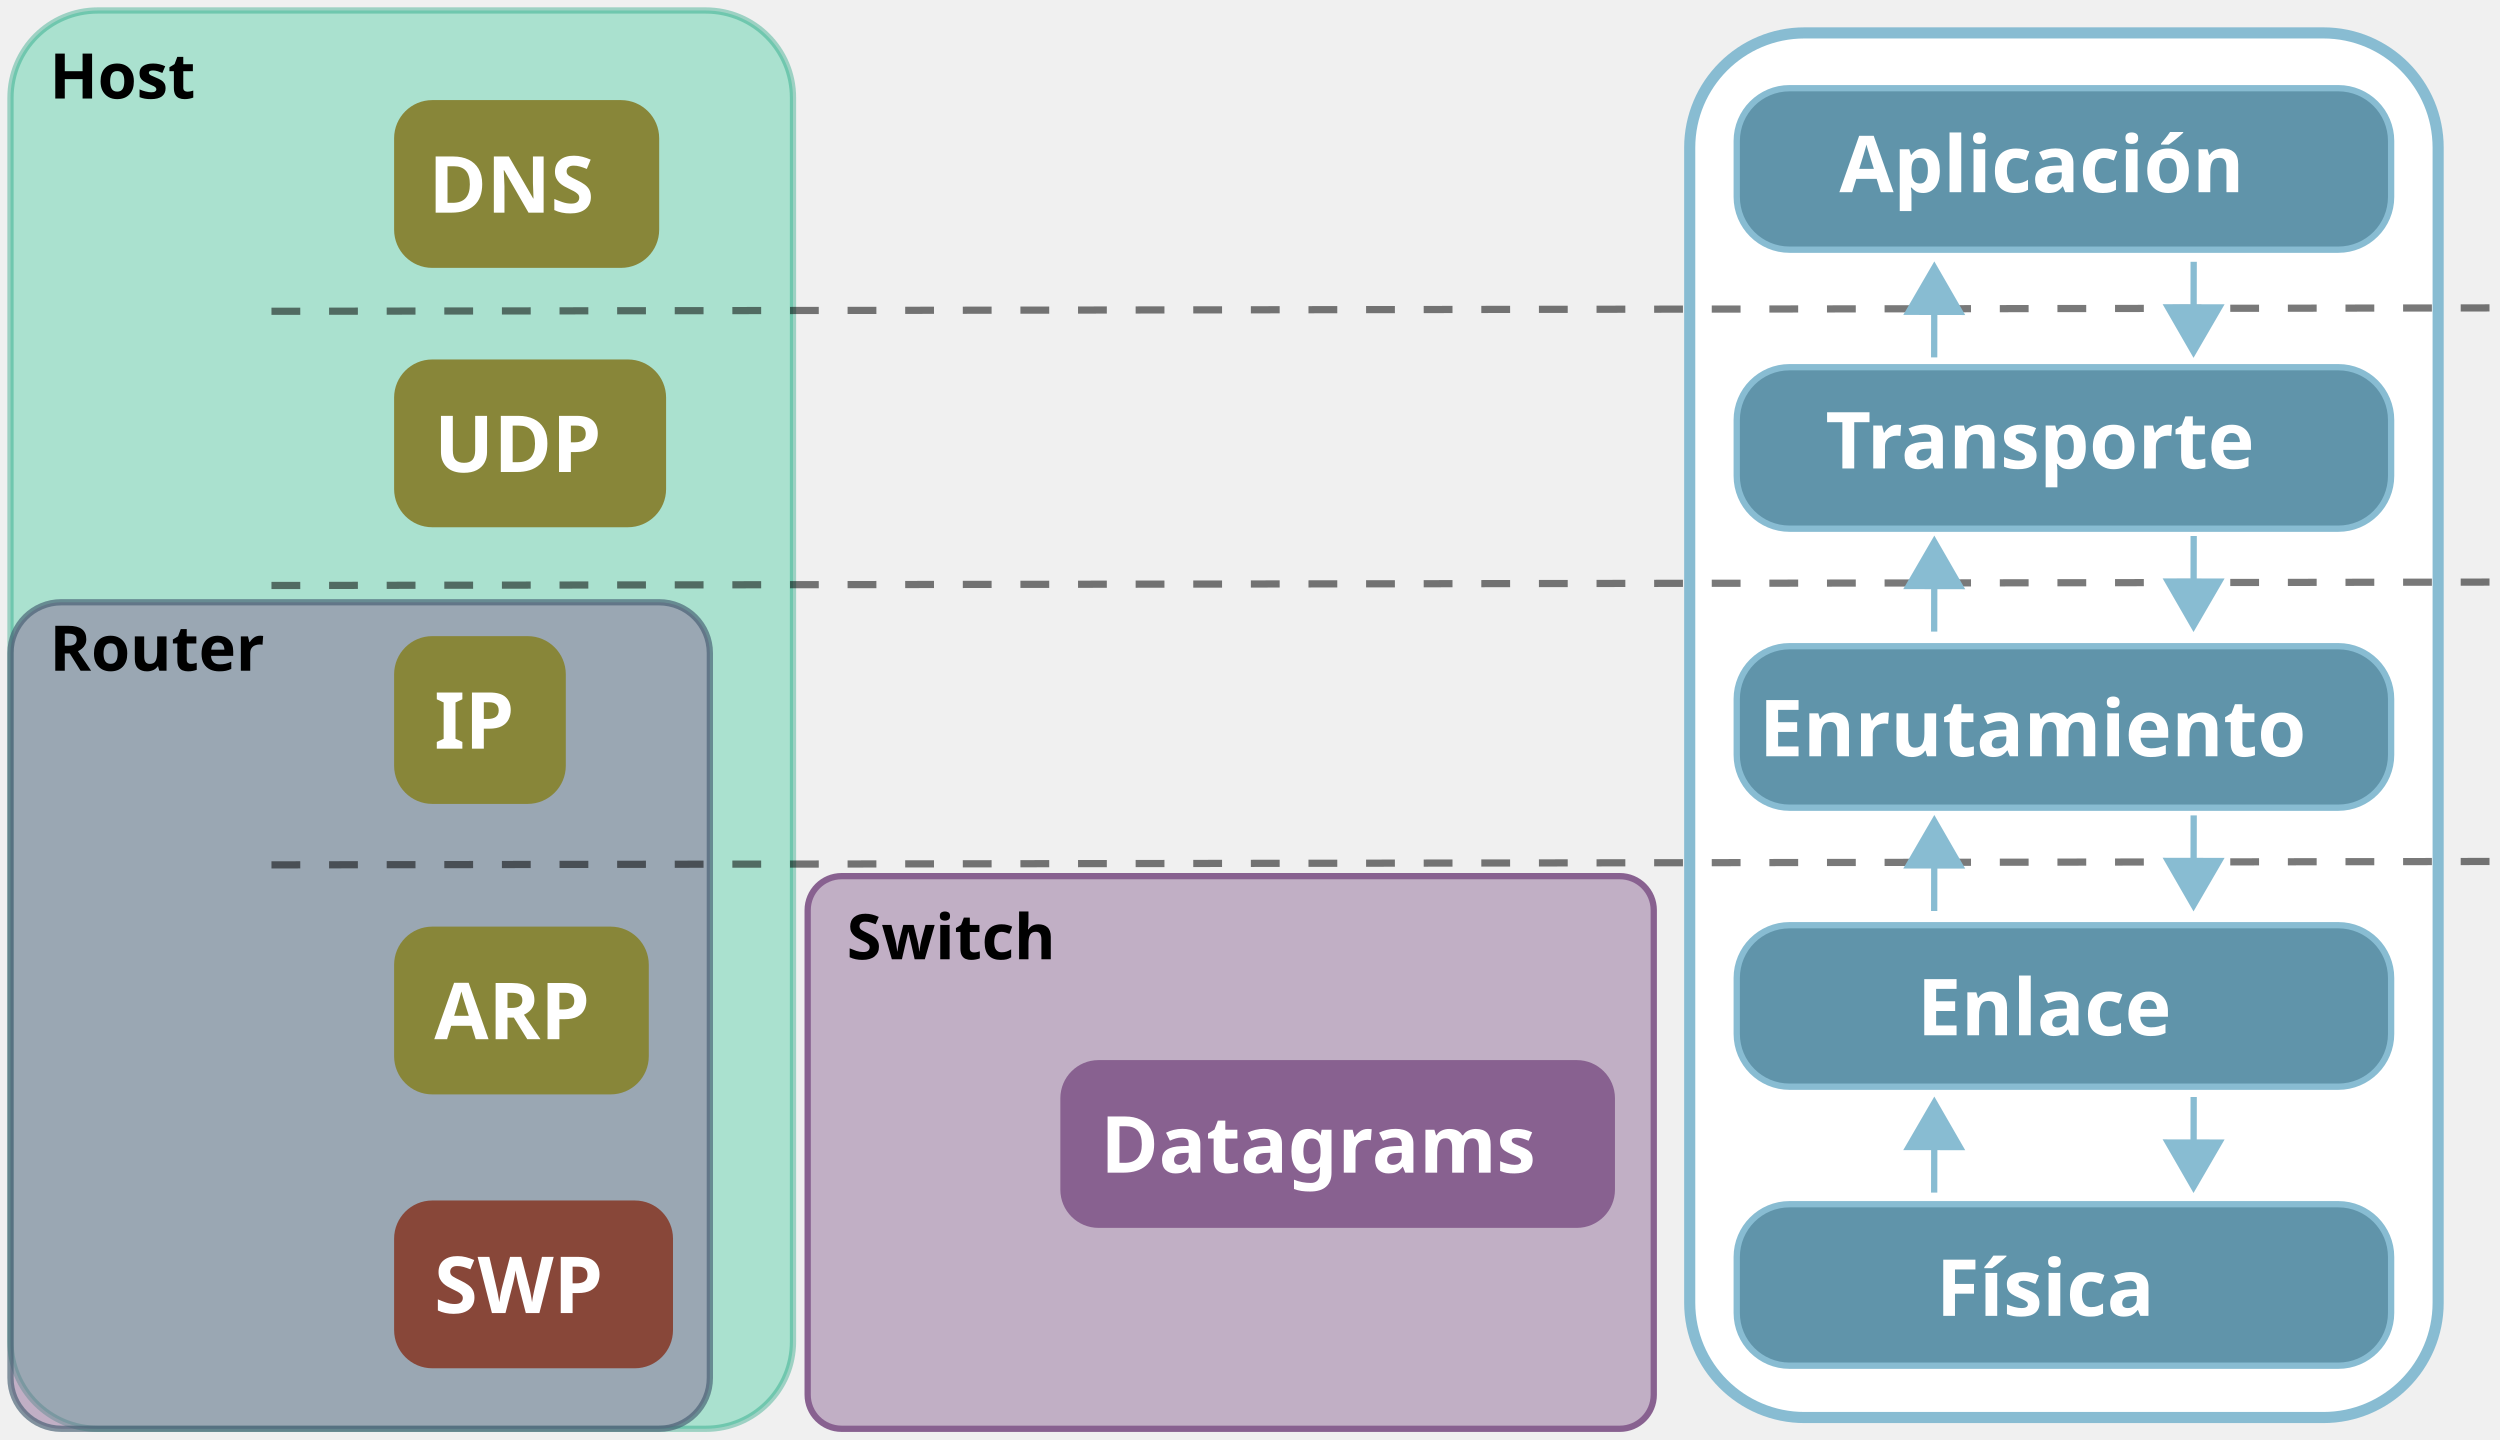
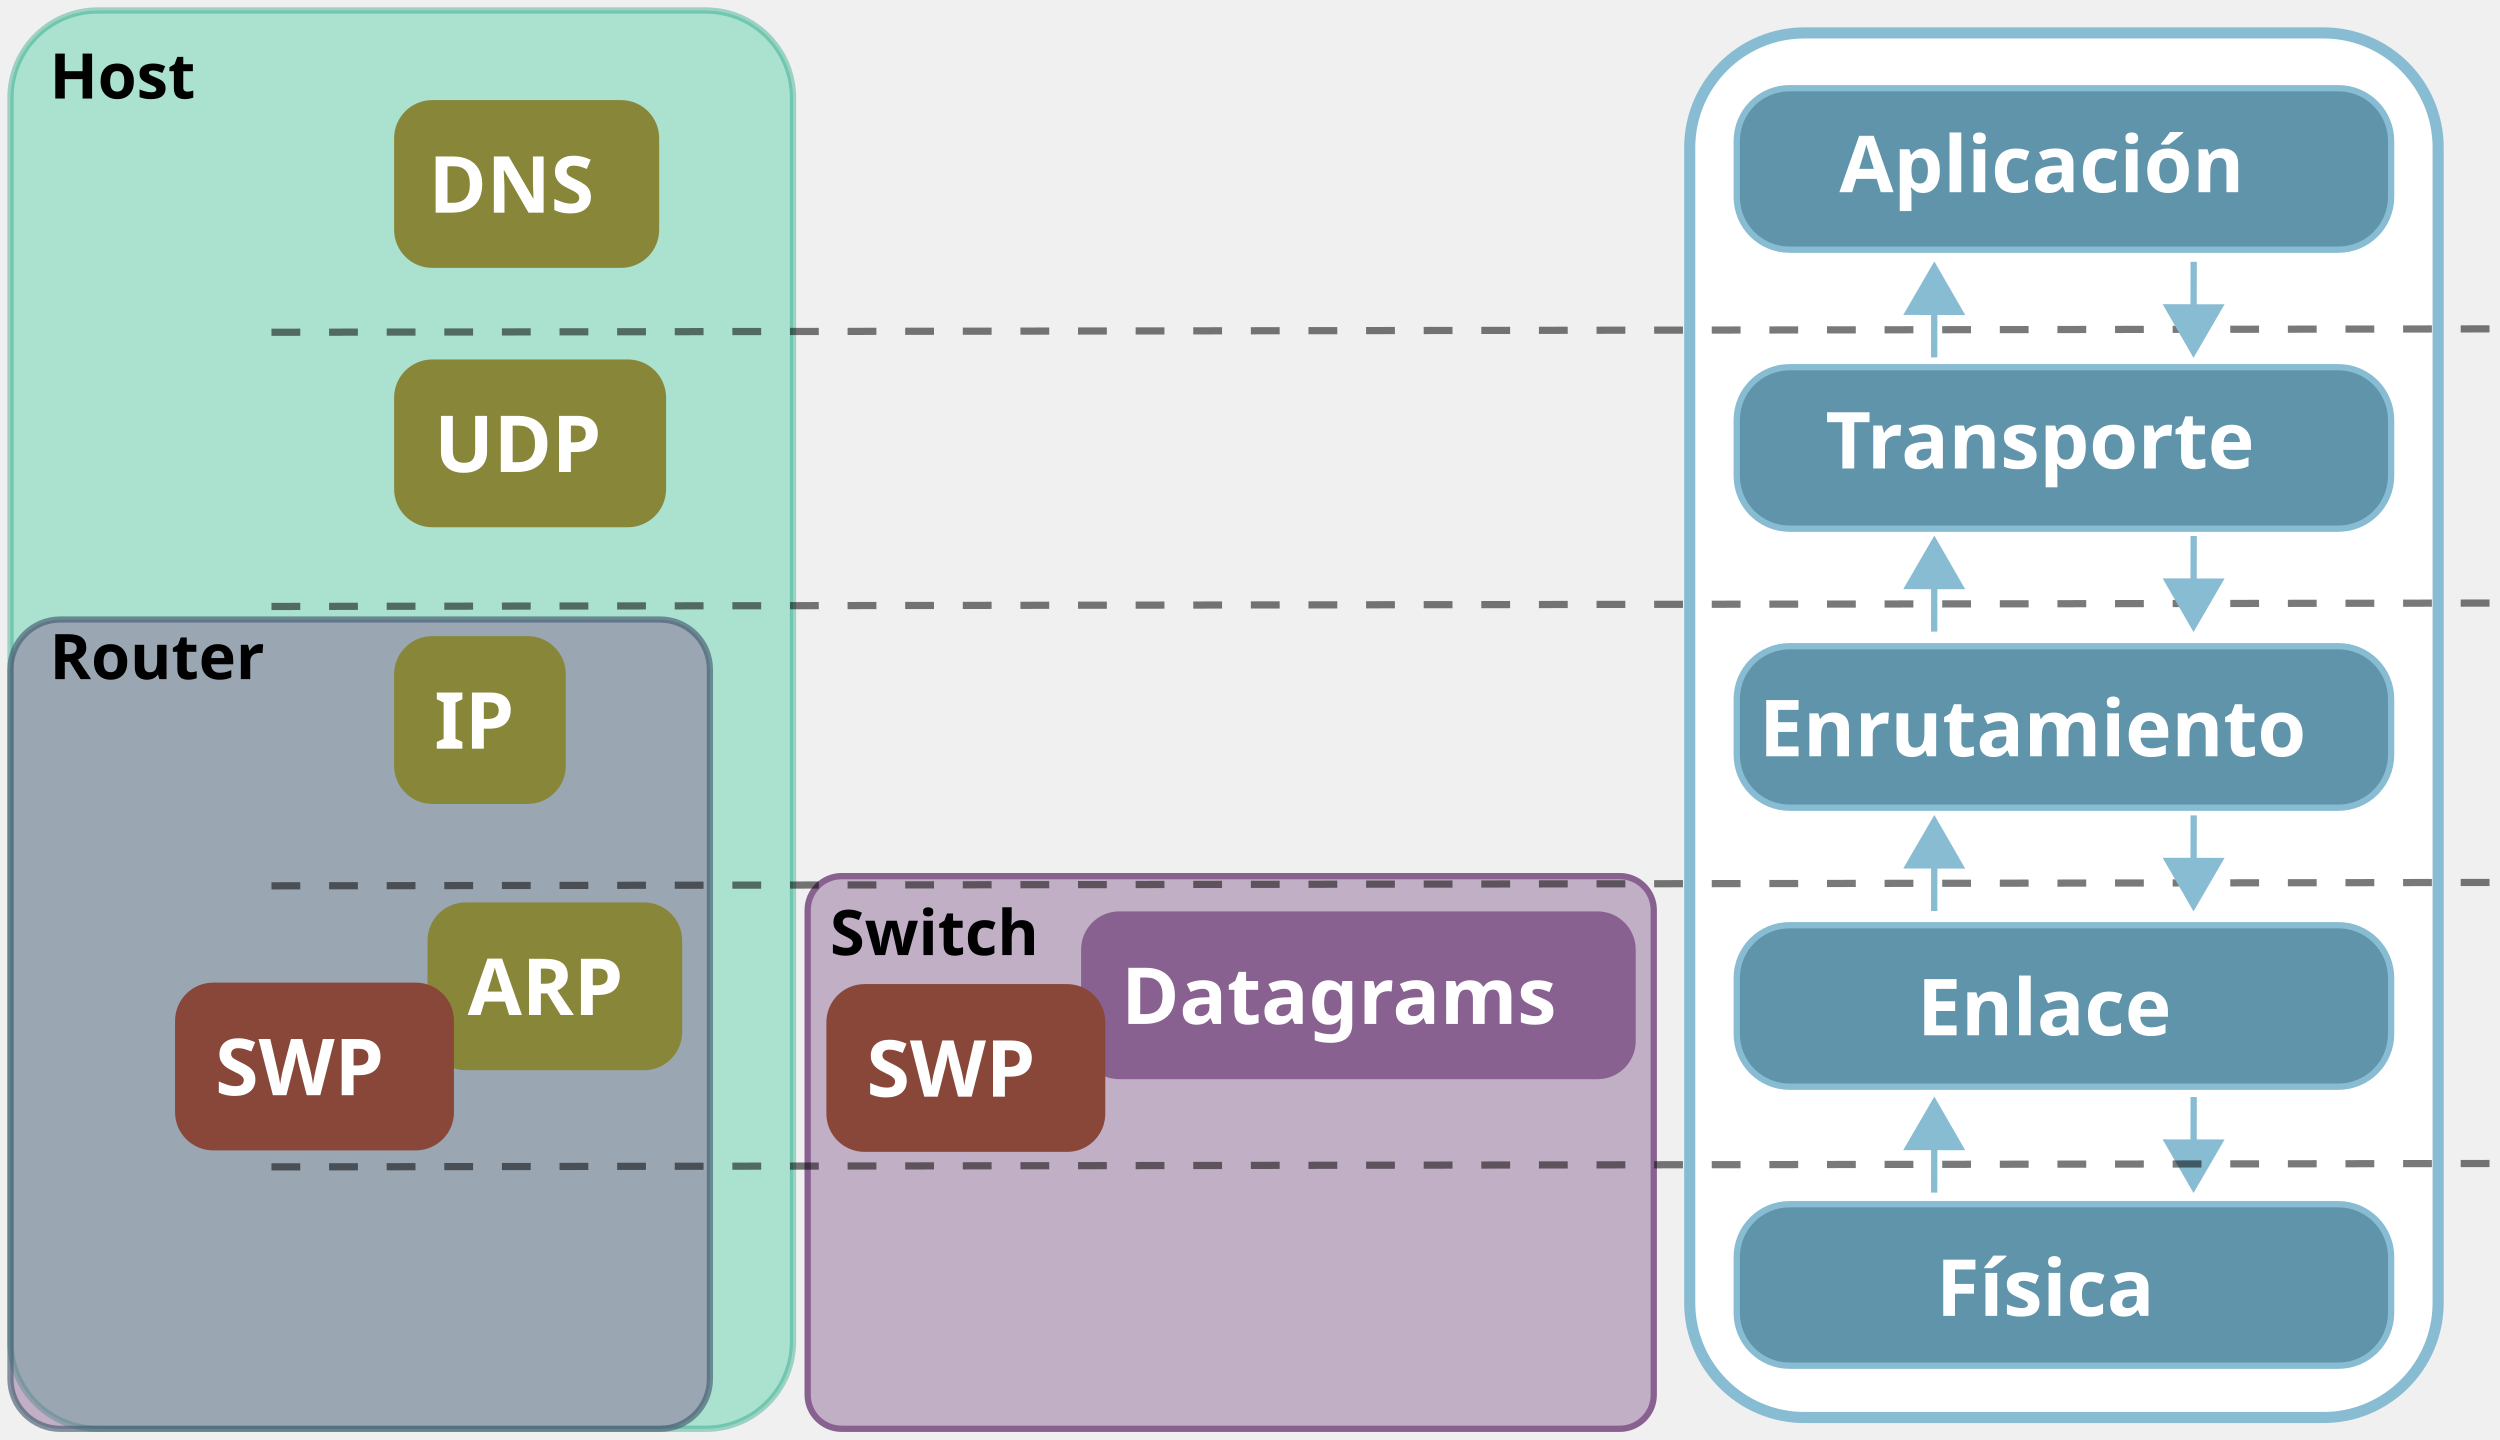
<svg xmlns="http://www.w3.org/2000/svg" width="1191.948" height="686.216" viewBox="0 0 1191.948 686.216" id="svg3858" version="1.1">
  <defs id="defs3860">
    <marker style="overflow:visible" id="marker6757" refX="0" refY="0" orient="auto">
      <path transform="scale(0.8,0.8)" style="fill:#88bcd2;fill-opacity:1;fill-rule:evenodd;stroke:#88bcd2;stroke-width:1pt;stroke-opacity:1" d="m 5.77,0 -8.65,5 0,-10 8.65,5 z" id="path6759" />
    </marker>
    <marker orient="auto" refY="0" refX="0" id="TriangleOutL" style="overflow:visible">
      <path id="path4883" d="m 5.77,0 -8.65,5 0,-10 8.65,5 z" style="fill:#88bcd2;fill-opacity:1;fill-rule:evenodd;stroke:#88bcd2;stroke-width:1pt;stroke-opacity:1" transform="scale(0.8,0.8)" />
    </marker>
    <marker orient="auto" refY="0" refX="0" id="EmptyDiamondLend" style="overflow:visible">
      <path id="path4865" d="M 0,-7.071 -7.071,0 0,7.071 7.071,0 0,-7.071 Z" style="fill:#ffffff;fill-rule:evenodd;stroke:#000000;stroke-width:1pt;stroke-opacity:1" transform="matrix(0.8,0,0,0.8,-5.6,0)" />
    </marker>
    <marker orient="auto" refY="0" refX="0" id="Arrow1Lend" style="overflow:visible">
      <path id="path4744" d="M 0,0 5,-5 -12.5,0 5,5 0,0 Z" style="fill:#000000;fill-opacity:1;fill-rule:evenodd;stroke:#000000;stroke-width:1pt;stroke-opacity:1" transform="matrix(-0.8,0,0,-0.8,-10,0)" />
    </marker>
  </defs>
  <g id="layer1" transform="translate(634.5808,-189.2669)">
    <rect ry="16.203" y="606.992" x="-249.501" height="263.491" width="403.398" id="rect7158" style="color:#000000;clip-rule:nonzero;display:inline;overflow:visible;visibility:visible;opacity:1;isolation:auto;mix-blend-mode:normal;color-interpolation:sRGB;color-interpolation-filters:linearRGB;solid-color:#000000;solid-opacity:1;fill:#886190;fill-opacity:0.45;fill-rule:nonzero;stroke:#886190;stroke-width:3;stroke-linecap:round;stroke-linejoin:miter;stroke-miterlimit:4;stroke-dasharray:none;stroke-dashoffset:0;stroke-opacity:1;color-rendering:auto;image-rendering:auto;shape-rendering:auto;text-rendering:auto;enable-background:accumulate" />
    <rect ry="41.582" y="194.267" x="-629.581" height="676.216" width="373.085" id="rect7114" style="color:#000000;clip-rule:nonzero;display:inline;overflow:visible;visibility:visible;opacity:1;isolation:auto;mix-blend-mode:normal;color-interpolation:sRGB;color-interpolation-filters:linearRGB;solid-color:#000000;solid-opacity:1;fill:#27c590;fill-opacity:0.347;fill-rule:nonzero;stroke:#00986e;stroke-width:3;stroke-linecap:round;stroke-linejoin:miter;stroke-miterlimit:4;stroke-dasharray:none;stroke-dashoffset:0;stroke-opacity:0.345;color-rendering:auto;image-rendering:auto;shape-rendering:auto;text-rendering:auto;enable-background:accumulate" />
-     <rect style="color:#000000;clip-rule:nonzero;display:inline;overflow:visible;visibility:visible;opacity:1;isolation:auto;mix-blend-mode:normal;color-interpolation:sRGB;color-interpolation-filters:linearRGB;solid-color:#000000;solid-opacity:1;fill:#886190;fill-opacity:0.45;fill-rule:nonzero;stroke:#425b70;stroke-width:3;stroke-linecap:round;stroke-linejoin:miter;stroke-miterlimit:4;stroke-dasharray:none;stroke-dashoffset:0;stroke-opacity:0.639;color-rendering:auto;image-rendering:auto;shape-rendering:auto;text-rendering:auto;enable-background:accumulate" id="rect7108" width="333.445" height="394.071" x="-629.581" y="476.412" ry="24.232" />
+     <rect style="color:#000000;clip-rule:nonzero;display:inline;overflow:visible;visibility:visible;opacity:1;isolation:auto;mix-blend-mode:normal;color-interpolation:sRGB;color-interpolation-filters:linearRGB;solid-color:#000000;solid-opacity:1;fill:#886190;fill-opacity:0.45;fill-rule:nonzero;stroke:#425b70;stroke-width:2.969;stroke-linecap:round;stroke-linejoin:miter;stroke-miterlimit:4;stroke-dasharray:none;stroke-dashoffset:0;stroke-opacity:0.639;color-rendering:auto;image-rendering:auto;shape-rendering:auto;text-rendering:auto;enable-background:accumulate" id="rect7108" width="333.476" height="385.858" x="-629.596" y="484.641" ry="23.727" />
    <rect style="color:#000000;clip-rule:nonzero;display:inline;overflow:visible;visibility:visible;opacity:1;isolation:auto;mix-blend-mode:normal;color-interpolation:sRGB;color-interpolation-filters:linearRGB;solid-color:#000000;solid-opacity:1;fill:#ffffff;fill-opacity:1;fill-rule:nonzero;stroke:#88bcd2;stroke-width:5.306;stroke-linecap:round;stroke-linejoin:miter;stroke-miterlimit:4;stroke-dasharray:none;stroke-dashoffset:0;stroke-opacity:1;color-rendering:auto;image-rendering:auto;shape-rendering:auto;text-rendering:auto;enable-background:accumulate" id="rect3866" width="356.837" height="660.16" x="171.038" y="204.954" ry="54.745" />
    <g id="g4730" transform="translate(33.1725,-10)">
      <rect ry="25.172" y="241.316" x="160.285" height="76.998" width="311.998" id="rect4700" style="color:#000000;clip-rule:nonzero;display:inline;overflow:visible;visibility:visible;opacity:1;isolation:auto;mix-blend-mode:normal;color-interpolation:sRGB;color-interpolation-filters:linearRGB;solid-color:#000000;solid-opacity:1;fill:#6094aa;fill-opacity:1;fill-rule:nonzero;stroke:#88bcd2;stroke-width:3.002;stroke-linecap:round;stroke-linejoin:miter;stroke-miterlimit:4;stroke-dasharray:none;stroke-dashoffset:0;stroke-opacity:1;color-rendering:auto;image-rendering:auto;shape-rendering:auto;text-rendering:auto;enable-background:accumulate" />
      <text id="text4670" y="290.911" x="209.204" style="font-style:normal;font-weight:normal;font-size:100px;line-height:125%;font-family:sans-serif;letter-spacing:0px;word-spacing:0px;fill:#ffffff;fill-opacity:1;stroke:none;stroke-width:1px;stroke-linecap:butt;stroke-linejoin:miter;stroke-opacity:1" xml:space="preserve">
        <tspan style="font-style:normal;font-variant:normal;font-weight:bold;font-stretch:normal;font-size:37.5px;font-family:sans-serif;-inkscape-font-specification:'sans-serif Bold';fill:#ffffff;fill-opacity:1" y="290.911" x="209.204" id="tspan4672">Aplicación</tspan>
      </text>
    </g>
    <g id="g4725" transform="translate(27.59087,-18.71491)">
      <rect style="color:#000000;clip-rule:nonzero;display:inline;overflow:visible;visibility:visible;opacity:1;isolation:auto;mix-blend-mode:normal;color-interpolation:sRGB;color-interpolation-filters:linearRGB;solid-color:#000000;solid-opacity:1;fill:#6094aa;fill-opacity:1;fill-rule:nonzero;stroke:#88bcd2;stroke-width:3.002;stroke-linecap:round;stroke-linejoin:miter;stroke-miterlimit:4;stroke-dasharray:none;stroke-dashoffset:0;stroke-opacity:1;color-rendering:auto;image-rendering:auto;shape-rendering:auto;text-rendering:auto;enable-background:accumulate" id="rect4702" width="311.998" height="76.998" x="165.866" y="383.055" ry="25.172" />
      <text xml:space="preserve" style="font-style:normal;font-weight:normal;font-size:100px;line-height:125%;font-family:sans-serif;letter-spacing:0px;word-spacing:0px;fill:#ffffff;fill-opacity:1;stroke:none;stroke-width:1px;stroke-linecap:butt;stroke-linejoin:miter;stroke-opacity:1" x="208.194" y="431.323" id="text4676">
        <tspan id="tspan4678" x="208.194" y="431.323" style="font-style:normal;font-variant:normal;font-weight:bold;font-stretch:normal;font-size:37.5px;font-family:sans-serif;-inkscape-font-specification:'sans-serif Bold';fill:#ffffff;fill-opacity:1">Transporte</tspan>
      </text>
    </g>
    <g id="g4720" transform="translate(0,-6.738647)">
      <rect ry="25.172" y="504.102" x="193.457" height="76.998" width="311.998" id="rect4680" style="color:#000000;clip-rule:nonzero;display:inline;overflow:visible;visibility:visible;opacity:1;isolation:auto;mix-blend-mode:normal;color-interpolation:sRGB;color-interpolation-filters:linearRGB;solid-color:#000000;solid-opacity:1;fill:#6094aa;fill-opacity:1;fill-rule:nonzero;stroke:#88bcd2;stroke-width:3.002;stroke-linecap:round;stroke-linejoin:miter;stroke-miterlimit:4;stroke-dasharray:none;stroke-dashoffset:0;stroke-opacity:1;color-rendering:auto;image-rendering:auto;shape-rendering:auto;text-rendering:auto;enable-background:accumulate" />
      <text id="text4682" y="556.582" x="204.153" style="font-style:normal;font-weight:normal;font-size:100px;line-height:125%;font-family:sans-serif;letter-spacing:0px;word-spacing:0px;fill:#ffffff;fill-opacity:1;stroke:none;stroke-width:1px;stroke-linecap:butt;stroke-linejoin:miter;stroke-opacity:1" xml:space="preserve">
        <tspan style="font-style:normal;font-variant:normal;font-weight:bold;font-stretch:normal;font-size:37.5px;font-family:sans-serif;-inkscape-font-specification:'sans-serif Bold';fill:#ffffff;fill-opacity:1" y="556.582" x="204.153" id="tspan4684">Enrutamiento</tspan>
      </text>
    </g>
    <g id="g4715" transform="translate(78.3692,4.056671)">
      <rect ry="25.172" y="626.331" x="115.088" height="76.998" width="311.998" id="rect4704" style="color:#000000;clip-rule:nonzero;display:inline;overflow:visible;visibility:visible;opacity:1;isolation:auto;mix-blend-mode:normal;color-interpolation:sRGB;color-interpolation-filters:linearRGB;solid-color:#000000;solid-opacity:1;fill:#6094aa;fill-opacity:1;fill-rule:nonzero;stroke:#88bcd2;stroke-width:3.002;stroke-linecap:round;stroke-linejoin:miter;stroke-miterlimit:4;stroke-dasharray:none;stroke-dashoffset:0;stroke-opacity:1;color-rendering:auto;image-rendering:auto;shape-rendering:auto;text-rendering:auto;enable-background:accumulate" />
      <text id="text4694" y="678.81" x="201.122" style="font-style:normal;font-weight:normal;font-size:100px;line-height:125%;font-family:sans-serif;letter-spacing:0px;word-spacing:0px;fill:#ffffff;fill-opacity:1;stroke:none;stroke-width:1px;stroke-linecap:butt;stroke-linejoin:miter;stroke-opacity:1" xml:space="preserve">
        <tspan style="font-style:normal;font-variant:normal;font-weight:bold;font-stretch:normal;font-size:37.5px;font-family:sans-serif;-inkscape-font-specification:'sans-serif Bold';fill:#ffffff;fill-opacity:1" y="678.81" x="201.122" id="tspan4696">Enlace</tspan>
      </text>
    </g>
    <g id="g4710" transform="translate(24.41988,29.39595)">
      <rect style="color:#000000;clip-rule:nonzero;display:inline;overflow:visible;visibility:visible;opacity:1;isolation:auto;mix-blend-mode:normal;color-interpolation:sRGB;color-interpolation-filters:linearRGB;solid-color:#000000;solid-opacity:1;fill:#6094aa;fill-opacity:1;fill-rule:nonzero;stroke:#88bcd2;stroke-width:3.002;stroke-linecap:round;stroke-linejoin:miter;stroke-miterlimit:4;stroke-dasharray:none;stroke-dashoffset:0;stroke-opacity:1;color-rendering:auto;image-rendering:auto;shape-rendering:auto;text-rendering:auto;enable-background:accumulate" id="rect4698" width="311.998" height="76.998" x="169.037" y="734.015" ry="25.172" />
      <text xml:space="preserve" style="font-style:normal;font-weight:normal;font-size:100px;line-height:125%;font-family:sans-serif;letter-spacing:0px;word-spacing:0px;fill:#ffffff;fill-opacity:1;stroke:none;stroke-width:1px;stroke-linecap:butt;stroke-linejoin:miter;stroke-opacity:1" x="264.126" y="787.245" id="text4706">
        <tspan id="tspan4708" x="264.126" y="787.245" style="font-style:normal;font-variant:normal;font-weight:bold;font-stretch:normal;font-size:37.5px;font-family:sans-serif;-inkscape-font-specification:'sans-serif Bold';fill:#ffffff;fill-opacity:1">Física</tspan>
      </text>
    </g>
-     <path style="fill:none;fill-rule:evenodd;stroke:#000000;stroke-width:3.434;stroke-linecap:butt;stroke-linejoin:miter;stroke-miterlimit:4;stroke-dasharray:13.734, 13.734;stroke-dashoffset:0;stroke-opacity:0.525" d="M 552.365,336.065 -517.02,337.706" id="path7029" />
-     <path id="path7031" d="M 552.365,466.795 -517.02,468.436" style="fill:none;fill-rule:evenodd;stroke:#000000;stroke-width:3.434;stroke-linecap:butt;stroke-linejoin:miter;stroke-miterlimit:4;stroke-dasharray:13.734, 13.734;stroke-dashoffset:0;stroke-opacity:0.525" />
-     <path style="fill:none;fill-rule:evenodd;stroke:#000000;stroke-width:3.434;stroke-linecap:butt;stroke-linejoin:miter;stroke-miterlimit:4;stroke-dasharray:13.734, 13.734;stroke-dashoffset:0;stroke-opacity:0.525" d="M 552.365,599.998 -517.02,601.639" id="path7033" />
+     <path style="fill:none;fill-rule:evenodd;stroke:#000000;stroke-width:3.434;stroke-linecap:butt;stroke-linejoin:miter;stroke-miterlimit:4;stroke-dasharray:13.734, 13.734;stroke-dashoffset:0;stroke-opacity:0.525" d="M 552.365,346.065 -517.02,347.706" id="path7029" />
+     <path id="path7031" d="M 552.365,476.795 -517.02,478.436" style="fill:none;fill-rule:evenodd;stroke:#000000;stroke-width:3.434;stroke-linecap:butt;stroke-linejoin:miter;stroke-miterlimit:4;stroke-dasharray:13.734, 13.734;stroke-dashoffset:0;stroke-opacity:0.525" />
+     <path style="fill:none;fill-rule:evenodd;stroke:#000000;stroke-width:3.434;stroke-linecap:butt;stroke-linejoin:miter;stroke-miterlimit:4;stroke-dasharray:13.734, 13.734;stroke-dashoffset:0;stroke-opacity:0.525" d="M 552.365,609.998 -517.02,611.639" id="path7033" />
    <g id="g7093" transform="translate(-6.445527,0)">
      <rect ry="18.21" y="236.989" x="-440.234" height="80" width="126.381" id="rect7035" style="color:#000000;clip-rule:nonzero;display:inline;overflow:visible;visibility:visible;opacity:1;isolation:auto;mix-blend-mode:normal;color-interpolation:sRGB;color-interpolation-filters:linearRGB;solid-color:#000000;solid-opacity:1;fill:#888639;fill-opacity:1;fill-rule:nonzero;stroke:none;stroke-width:3;stroke-linecap:round;stroke-linejoin:miter;stroke-miterlimit:4;stroke-dasharray:none;stroke-dashoffset:0;stroke-opacity:1;color-rendering:auto;image-rendering:auto;shape-rendering:auto;text-rendering:auto;enable-background:accumulate" />
      <text xml:space="preserve" style="font-style:normal;font-weight:normal;font-size:100px;line-height:125%;font-family:sans-serif;letter-spacing:0px;word-spacing:0px;fill:#ffffff;fill-opacity:1;stroke:none;stroke-width:1px;stroke-linecap:butt;stroke-linejoin:miter;stroke-opacity:1" x="-423.804" y="290.658" id="text7041">
        <tspan id="tspan7043" x="-423.804" y="290.658" style="font-style:normal;font-variant:normal;font-weight:bold;font-stretch:normal;font-size:37.5px;font-family:sans-serif;-inkscape-font-specification:'sans-serif Bold';fill:#ffffff;fill-opacity:1">DNS</tspan>
      </text>
    </g>
    <g id="g7098" transform="translate(-6.445527,0)">
      <rect style="color:#000000;clip-rule:nonzero;display:inline;overflow:visible;visibility:visible;opacity:1;isolation:auto;mix-blend-mode:normal;color-interpolation:sRGB;color-interpolation-filters:linearRGB;solid-color:#000000;solid-opacity:1;fill:#888639;fill-opacity:1;fill-rule:nonzero;stroke:none;stroke-width:3;stroke-linecap:round;stroke-linejoin:miter;stroke-miterlimit:4;stroke-dasharray:none;stroke-dashoffset:0;stroke-opacity:1;color-rendering:auto;image-rendering:auto;shape-rendering:auto;text-rendering:auto;enable-background:accumulate" id="rect7048" width="129.679" height="80" x="-440.234" y="360.651" ry="18.21" />
      <text id="text7050" y="414.32" x="-421.083" style="font-style:normal;font-weight:normal;font-size:100px;line-height:125%;font-family:sans-serif;letter-spacing:0px;word-spacing:0px;fill:#ffffff;fill-opacity:1;stroke:none;stroke-width:1px;stroke-linecap:butt;stroke-linejoin:miter;stroke-opacity:1" xml:space="preserve">
        <tspan style="font-style:normal;font-variant:normal;font-weight:bold;font-stretch:normal;font-size:37.5px;font-family:sans-serif;-inkscape-font-specification:'sans-serif Bold';fill:#ffffff;fill-opacity:1" y="414.32" x="-421.083" id="tspan7052">UDP</tspan>
      </text>
    </g>
    <g id="g7103" transform="translate(-8.09433,0)">
      <rect ry="18.21" y="492.556" x="-438.586" height="80" width="81.863" id="rect7054" style="color:#000000;clip-rule:nonzero;display:inline;overflow:visible;visibility:visible;opacity:1;isolation:auto;mix-blend-mode:normal;color-interpolation:sRGB;color-interpolation-filters:linearRGB;solid-color:#000000;solid-opacity:1;fill:#888639;fill-opacity:1;fill-rule:nonzero;stroke:none;stroke-width:3;stroke-linecap:round;stroke-linejoin:miter;stroke-miterlimit:4;stroke-dasharray:none;stroke-dashoffset:0;stroke-opacity:1;color-rendering:auto;image-rendering:auto;shape-rendering:auto;text-rendering:auto;enable-background:accumulate" />
      <text xml:space="preserve" style="font-style:normal;font-weight:normal;font-size:100px;line-height:125%;font-family:sans-serif;letter-spacing:0px;word-spacing:0px;fill:#ffffff;fill-opacity:1;stroke:none;stroke-width:1px;stroke-linecap:butt;stroke-linejoin:miter;stroke-opacity:1" x="-419.435" y="546.225" id="text7056">
        <tspan id="tspan7058" x="-419.435" y="546.225" style="font-style:normal;font-variant:normal;font-weight:bold;font-stretch:normal;font-size:37.5px;font-family:sans-serif;-inkscape-font-specification:'sans-serif Bold';fill:#ffffff;fill-opacity:1">IP</tspan>
      </text>
    </g>
-     <g id="g7088" transform="translate(-8.09433,3.297668)">
+     <g id="g7088" transform="translate(7.828482,-8.244057)">
      <rect style="color:#000000;clip-rule:nonzero;display:inline;overflow:visible;visibility:visible;opacity:1;isolation:auto;mix-blend-mode:normal;color-interpolation:sRGB;color-interpolation-filters:linearRGB;solid-color:#000000;solid-opacity:1;fill:#888639;fill-opacity:1;fill-rule:nonzero;stroke:none;stroke-width:3;stroke-linecap:round;stroke-linejoin:miter;stroke-miterlimit:4;stroke-dasharray:none;stroke-dashoffset:0;stroke-opacity:1;color-rendering:auto;image-rendering:auto;shape-rendering:auto;text-rendering:auto;enable-background:accumulate" id="rect7060" width="121.435" height="80" x="-438.586" y="627.759" ry="18.21" />
      <text id="text7062" y="681.428" x="-419.435" style="font-style:normal;font-weight:normal;font-size:100px;line-height:125%;font-family:sans-serif;letter-spacing:0px;word-spacing:0px;fill:#ffffff;fill-opacity:1;stroke:none;stroke-width:1px;stroke-linecap:butt;stroke-linejoin:miter;stroke-opacity:1" xml:space="preserve">
        <tspan style="font-style:normal;font-variant:normal;font-weight:bold;font-stretch:normal;font-size:37.5px;font-family:sans-serif;-inkscape-font-specification:'sans-serif Bold';fill:#ffffff;fill-opacity:1" y="681.428" x="-419.435" id="tspan7064">ARP</tspan>
      </text>
    </g>
-     <g id="g7083" transform="translate(-166.3809,135.5262)">
+     <g id="g7083" transform="translate(-270.8218,31.65066)">
      <rect ry="18.21" y="626.11" x="-280.299" height="80" width="132.976" id="rect7066" style="color:#000000;clip-rule:nonzero;display:inline;overflow:visible;visibility:visible;opacity:1;isolation:auto;mix-blend-mode:normal;color-interpolation:sRGB;color-interpolation-filters:linearRGB;solid-color:#000000;solid-opacity:1;fill:#884739;fill-opacity:1;fill-rule:nonzero;stroke:none;stroke-width:3;stroke-linecap:round;stroke-linejoin:miter;stroke-miterlimit:4;stroke-dasharray:none;stroke-dashoffset:0;stroke-opacity:1;color-rendering:auto;image-rendering:auto;shape-rendering:auto;text-rendering:auto;enable-background:accumulate" />
      <text xml:space="preserve" style="font-style:normal;font-weight:normal;font-size:100px;line-height:125%;font-family:sans-serif;letter-spacing:0px;word-spacing:0px;fill:#ffffff;fill-opacity:1;stroke:none;stroke-width:1px;stroke-linecap:butt;stroke-linejoin:miter;stroke-opacity:1" x="-261.148" y="679.779" id="text7068">
        <tspan id="tspan7070" x="-261.148" y="679.779" style="font-style:normal;font-variant:normal;font-weight:bold;font-stretch:normal;font-size:37.5px;font-family:sans-serif;-inkscape-font-specification:'sans-serif Bold';fill:#ffffff;fill-opacity:1">SWP</tspan>
      </text>
    </g>
-     <g id="g7078" transform="translate(-16.91152,63.64027)">
+     <g id="g7078" transform="translate(-7.018616,-7.258899)">
      <rect style="color:#000000;clip-rule:nonzero;display:inline;overflow:visible;visibility:visible;opacity:1;isolation:auto;mix-blend-mode:normal;color-interpolation:sRGB;color-interpolation-filters:linearRGB;solid-color:#000000;solid-opacity:1;fill:#886190;fill-opacity:1;fill-rule:nonzero;stroke:none;stroke-width:3;stroke-linecap:round;stroke-linejoin:miter;stroke-miterlimit:4;stroke-dasharray:none;stroke-dashoffset:0;stroke-opacity:1;color-rendering:auto;image-rendering:auto;shape-rendering:auto;text-rendering:auto;enable-background:accumulate" id="rect7072" width="264.433" height="80" x="-112.12" y="631.057" ry="18.21" />
      <text id="text7074" y="684.726" x="-92.969" style="font-style:normal;font-weight:normal;font-size:100px;line-height:125%;font-family:sans-serif;letter-spacing:0px;word-spacing:0px;fill:#ffffff;fill-opacity:1;stroke:none;stroke-width:1px;stroke-linecap:butt;stroke-linejoin:miter;stroke-opacity:1" xml:space="preserve">
        <tspan style="font-style:normal;font-variant:normal;font-weight:bold;font-stretch:normal;font-size:37.5px;font-family:sans-serif;-inkscape-font-specification:'sans-serif Bold';fill:#ffffff;fill-opacity:1" y="684.726" x="-92.969" id="tspan7076">Datagrams</tspan>
      </text>
    </g>
-     <text xml:space="preserve" style="font-style:normal;font-weight:normal;font-size:100px;line-height:125%;font-family:sans-serif;letter-spacing:0px;word-spacing:0px;fill:#000000;fill-opacity:1;stroke:none;stroke-width:1px;stroke-linecap:butt;stroke-linejoin:miter;stroke-opacity:1" x="-610.927" y="509.057" id="text7110">
-       <tspan id="tspan7112" x="-610.927" y="509.057" style="font-style:normal;font-variant:normal;font-weight:bold;font-stretch:normal;font-size:30px;font-family:sans-serif;-inkscape-font-specification:'sans-serif Bold'">Router</tspan>
+     <text xml:space="preserve" style="font-style:normal;font-weight:normal;font-size:100px;line-height:125%;font-family:sans-serif;letter-spacing:0px;word-spacing:0px;fill:#000000;fill-opacity:1;stroke:none;stroke-width:1px;stroke-linecap:butt;stroke-linejoin:miter;stroke-opacity:1" x="-610.927" y="513.057" id="text7110">
+       <tspan id="tspan7112" x="-610.927" y="513.057" style="font-style:normal;font-variant:normal;font-weight:bold;font-stretch:normal;font-size:30px;font-family:sans-serif;-inkscape-font-specification:'sans-serif Bold'">Router</tspan>
    </text>
    <text id="text7116" y="236.239" x="-610.927" style="font-style:normal;font-weight:normal;font-size:100px;line-height:125%;font-family:sans-serif;letter-spacing:0px;word-spacing:0px;fill:#000000;fill-opacity:1;stroke:none;stroke-width:1px;stroke-linecap:butt;stroke-linejoin:miter;stroke-opacity:1" xml:space="preserve">
      <tspan style="font-style:normal;font-variant:normal;font-weight:bold;font-stretch:normal;font-size:30px;font-family:sans-serif;-inkscape-font-specification:'sans-serif Bold'" y="236.239" x="-610.927" id="tspan7118">Host</tspan>
    </text>
-     <text id="text7160" y="646.632" x="-230.846" style="font-style:normal;font-weight:normal;font-size:100px;line-height:125%;font-family:sans-serif;letter-spacing:0px;word-spacing:0px;fill:#000000;fill-opacity:1;stroke:none;stroke-width:1px;stroke-linecap:butt;stroke-linejoin:miter;stroke-opacity:1" xml:space="preserve">
-       <tspan style="font-style:normal;font-variant:normal;font-weight:bold;font-stretch:normal;font-size:30px;font-family:sans-serif;-inkscape-font-specification:'sans-serif Bold'" y="646.632" x="-230.846" id="tspan7162">Switch</tspan>
+     <text id="text7160" y="644.632" x="-238.846" style="font-style:normal;font-weight:normal;font-size:100px;line-height:125%;font-family:sans-serif;letter-spacing:0px;word-spacing:0px;fill:#000000;fill-opacity:1;stroke:none;stroke-width:1px;stroke-linecap:butt;stroke-linejoin:miter;stroke-opacity:1" xml:space="preserve">
+       <tspan style="font-style:normal;font-variant:normal;font-weight:bold;font-stretch:normal;font-size:30px;font-family:sans-serif;-inkscape-font-specification:'sans-serif Bold'" y="644.632" x="-238.846" id="tspan7162">Switch</tspan>
    </text>
    <g id="g7007" transform="translate(10.06814,0)">
      <path id="path4735" d="m 401.253,314.093 -0.048,28.742" style="fill:none;fill-rule:evenodd;stroke:#88bcd2;stroke-width:3;stroke-linecap:butt;stroke-linejoin:miter;stroke-miterlimit:4;stroke-dasharray:none;stroke-opacity:1;marker-end:url(#TriangleOutL)" />
      <path style="fill:none;fill-rule:evenodd;stroke:#88bcd2;stroke-width:3;stroke-linecap:butt;stroke-linejoin:miter;stroke-miterlimit:4;stroke-dasharray:none;stroke-opacity:1;marker-end:url(#marker6757)" d="m 277.524,359.678 0.048,-28.742" id="path6755" />
    </g>
    <g transform="translate(10.06814,130.7298)" id="g7011">
      <path style="fill:none;fill-rule:evenodd;stroke:#88bcd2;stroke-width:3;stroke-linecap:butt;stroke-linejoin:miter;stroke-miterlimit:4;stroke-dasharray:none;stroke-opacity:1;marker-end:url(#TriangleOutL)" d="m 401.253,314.093 -0.048,28.742" id="path7013" />
      <path id="path7015" d="m 277.524,359.678 0.048,-28.742" style="fill:none;fill-rule:evenodd;stroke:#88bcd2;stroke-width:3;stroke-linecap:butt;stroke-linejoin:miter;stroke-miterlimit:4;stroke-dasharray:none;stroke-opacity:1;marker-end:url(#marker6757)" />
    </g>
    <g id="g7017" transform="translate(10.06814,263.9329)">
      <path id="path7019" d="m 401.253,314.093 -0.048,28.742" style="fill:none;fill-rule:evenodd;stroke:#88bcd2;stroke-width:3;stroke-linecap:butt;stroke-linejoin:miter;stroke-miterlimit:4;stroke-dasharray:none;stroke-opacity:1;marker-end:url(#TriangleOutL)" />
      <path style="fill:none;fill-rule:evenodd;stroke:#88bcd2;stroke-width:3;stroke-linecap:butt;stroke-linejoin:miter;stroke-miterlimit:4;stroke-dasharray:none;stroke-opacity:1;marker-end:url(#marker6757)" d="m 277.524,359.678 0.048,-28.742" id="path7021" />
    </g>
    <g transform="translate(10.06814,398.1895)" id="g7023">
      <path style="fill:none;fill-rule:evenodd;stroke:#88bcd2;stroke-width:3;stroke-linecap:butt;stroke-linejoin:miter;stroke-miterlimit:4;stroke-dasharray:none;stroke-opacity:1;marker-end:url(#TriangleOutL)" d="m 401.253,314.093 -0.048,28.742" id="path7025" />
      <path id="path7027" d="m 277.524,359.678 0.048,-28.742" style="fill:none;fill-rule:evenodd;stroke:#88bcd2;stroke-width:3;stroke-linecap:butt;stroke-linejoin:miter;stroke-miterlimit:4;stroke-dasharray:none;stroke-opacity:1;marker-end:url(#marker6757)" />
    </g>
+     <path id="path4234" d="M 552.365,743.998 -517.02,745.639" style="fill:none;fill-rule:evenodd;stroke:#000000;stroke-width:3.434;stroke-linecap:butt;stroke-linejoin:miter;stroke-miterlimit:4;stroke-dasharray:13.734, 13.734;stroke-dashoffset:0;stroke-opacity:0.525" />
+     <g transform="translate(39.72139,32.35302)" id="g4236">
+       <rect style="color:#000000;clip-rule:nonzero;display:inline;overflow:visible;visibility:visible;opacity:1;isolation:auto;mix-blend-mode:normal;color-interpolation:sRGB;color-interpolation-filters:linearRGB;solid-color:#000000;solid-opacity:1;fill:#884739;fill-opacity:1;fill-rule:nonzero;stroke:none;stroke-width:3;stroke-linecap:round;stroke-linejoin:miter;stroke-miterlimit:4;stroke-dasharray:none;stroke-dashoffset:0;stroke-opacity:1;color-rendering:auto;image-rendering:auto;shape-rendering:auto;text-rendering:auto;enable-background:accumulate" id="rect4238" width="132.976" height="80" x="-280.299" y="626.11" ry="18.21" />
+       <text id="text4240" y="679.779" x="-261.148" style="font-style:normal;font-weight:normal;font-size:100px;line-height:125%;font-family:sans-serif;letter-spacing:0px;word-spacing:0px;fill:#ffffff;fill-opacity:1;stroke:none;stroke-width:1px;stroke-linecap:butt;stroke-linejoin:miter;stroke-opacity:1" xml:space="preserve">
+         <tspan style="font-style:normal;font-variant:normal;font-weight:bold;font-stretch:normal;font-size:37.5px;font-family:sans-serif;-inkscape-font-specification:'sans-serif Bold';fill:#ffffff;fill-opacity:1" y="679.779" x="-261.148" id="tspan4242">SWP</tspan>
+       </text>
+     </g>
  </g>
</svg>
